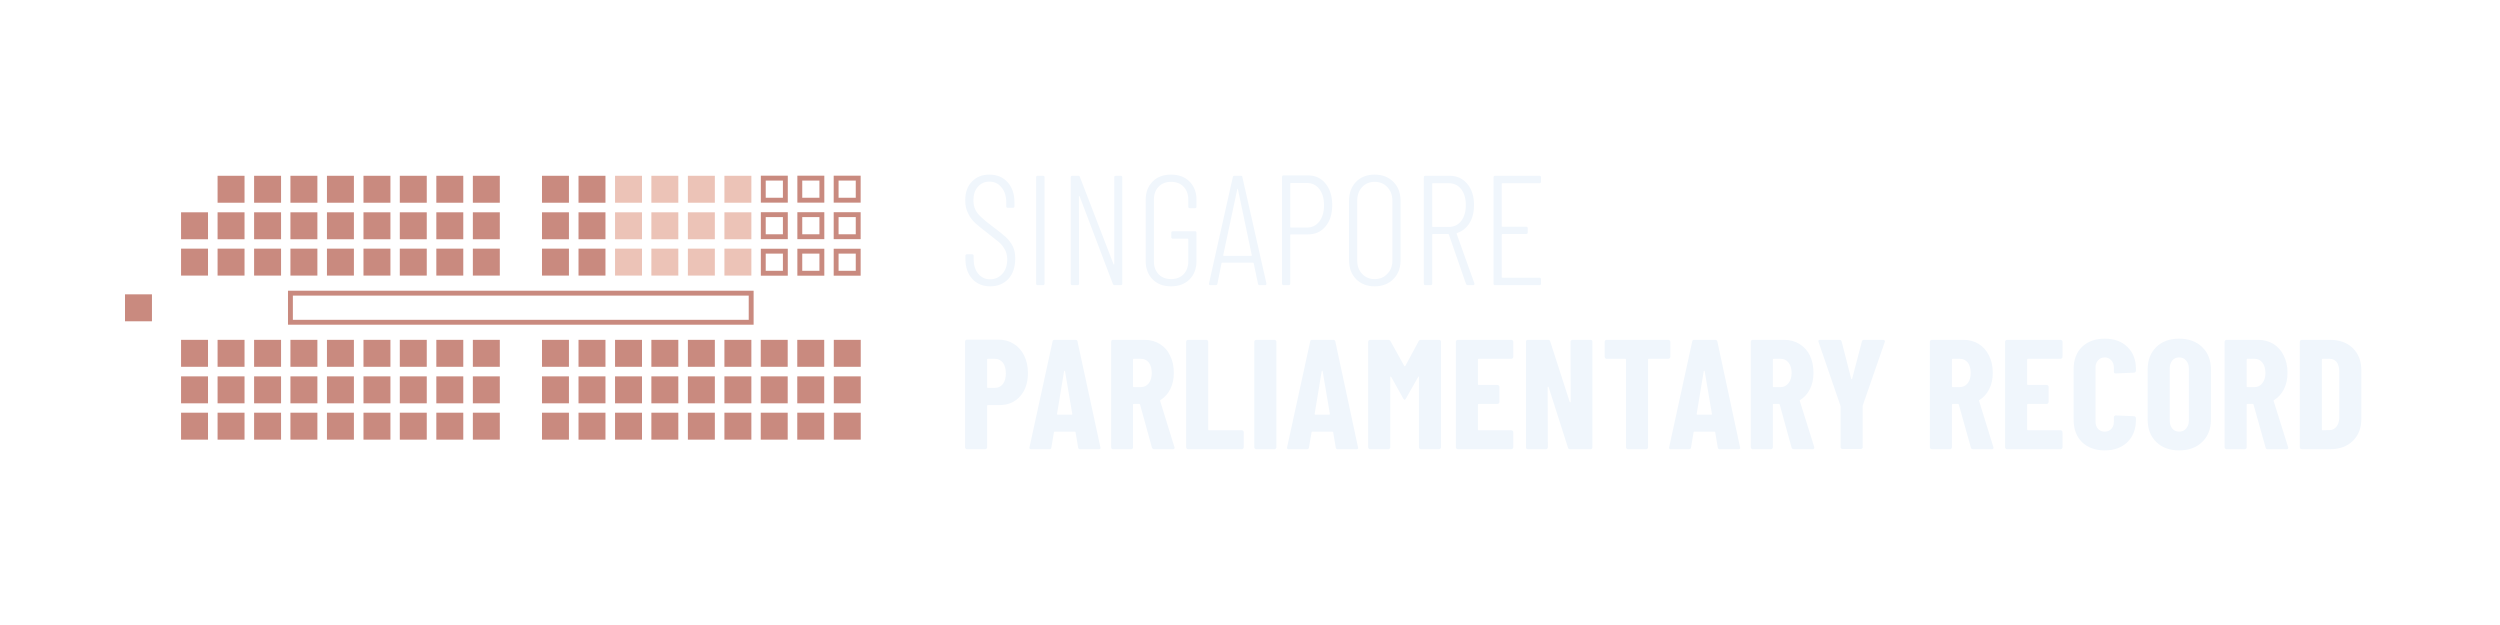
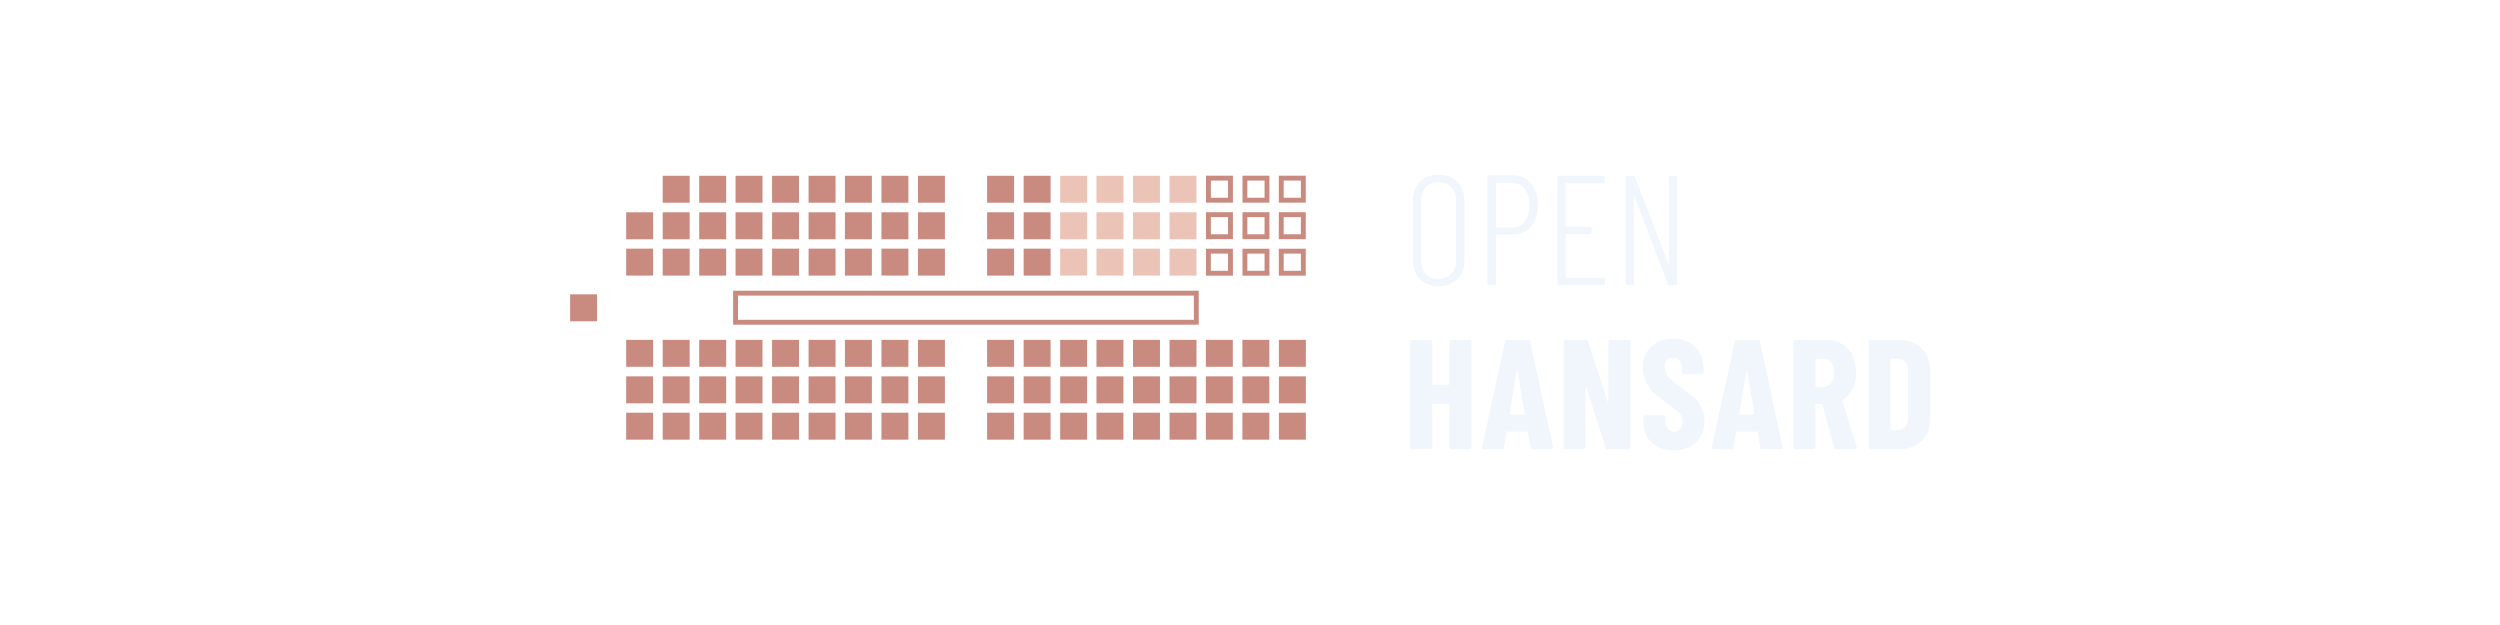
- <svg xmlns="http://www.w3.org/2000/svg" width="1280" height="320" viewBox="0 0 1280 320" role="img" aria-label="Singapore Parliamentary Record">
-   <path fill="#c98a7f" d="M92.7 174h13.8v13.8h-13.8zM92.7 192.7h13.8v13.8h-13.8zM92.7 211.3h13.8v13.8h-13.8zM111.4 174h13.8v13.8h-13.8zM111.4 192.7h13.8v13.8h-13.8zM111.4 211.3h13.8v13.8h-13.8zM130.1 174h13.8v13.8h-13.8zM130.1 192.7h13.8v13.8h-13.8zM130.1 211.3h13.8v13.8h-13.8zM148.7 174h13.8v13.8h-13.8zM148.7 192.7h13.8v13.8h-13.8zM148.7 211.3h13.8v13.8h-13.8zM167.4 174h13.8v13.8h-13.8zM167.4 192.7h13.8v13.8h-13.8zM167.4 211.3h13.8v13.8h-13.8zM186.1 174h13.8v13.8h-13.8zM186.1 192.7h13.8v13.8h-13.8zM186.1 211.3h13.8v13.8h-13.8zM204.7 174h13.8v13.8h-13.8zM204.7 192.7h13.8v13.8h-13.8zM204.7 211.3h13.8v13.8h-13.8zM223.4 174h13.8v13.8h-13.8zM223.4 192.7h13.8v13.8h-13.8zM223.4 211.3h13.8v13.8h-13.8zM242.1 174h13.8v13.8h-13.8zM242.1 192.7h13.8v13.8h-13.8zM242.1 211.3h13.8v13.8h-13.8zM277.5 174h13.8v13.8h-13.8zM277.5 192.7h13.8v13.8h-13.8zM277.5 211.3h13.8v13.8h-13.8zM296.2 174h13.8v13.8h-13.8zM296.2 192.7h13.8v13.8h-13.8zM296.2 211.3h13.8v13.8h-13.8zM314.9 174h13.8v13.8h-13.8zM314.9 192.7h13.8v13.8h-13.8zM314.9 211.3h13.8v13.8h-13.8zM333.5 174h13.8v13.8h-13.8zM333.5 192.7h13.8v13.8h-13.8zM333.5 211.3h13.8v13.8h-13.8zM352.2 174h13.8v13.8h-13.8zM352.2 192.7h13.8v13.8h-13.8zM352.2 211.3h13.8v13.8h-13.8zM370.9 174h13.8v13.8h-13.8zM370.9 192.7h13.8v13.8h-13.8zM370.9 211.3h13.8v13.8h-13.8zM389.5 174h13.8v13.8h-13.8zM389.5 192.7h13.8v13.8h-13.8zM389.5 211.3h13.8v13.8h-13.8zM408.2 174h13.8v13.8h-13.8zM408.2 192.7h13.8v13.8h-13.8zM408.2 211.3h13.8v13.8h-13.8zM426.9 174h13.8v13.8h-13.8zM426.9 192.7h13.8v13.8h-13.8zM426.9 211.3h13.8v13.8h-13.8zM296.2 127.3h13.8v13.8h-13.8zM296.2 108.7h13.8v13.8h-13.8zM296.2 90h13.8v13.8h-13.8zM277.5 127.3h13.8v13.8h-13.8zM277.5 108.7h13.8v13.8h-13.8zM277.5 90h13.8v13.8h-13.8zM242.1 127.3h13.8v13.8h-13.8zM242.1 108.7h13.8v13.8h-13.8zM242.1 90h13.8v13.8h-13.8zM223.4 127.3h13.8v13.8h-13.8zM223.4 108.7h13.8v13.8h-13.8zM223.4 90h13.8v13.8h-13.8zM204.7 127.3h13.8v13.8h-13.8zM204.7 108.7h13.8v13.8h-13.8zM204.7 90h13.8v13.8h-13.8zM186.1 127.3h13.8v13.8h-13.8zM186.1 108.7h13.8v13.8h-13.8zM186.1 90h13.8v13.8h-13.8zM167.4 127.3h13.8v13.8h-13.8zM167.4 108.7h13.8v13.8h-13.8zM167.4 90h13.8v13.8h-13.8zM148.7 127.3h13.8v13.8h-13.8zM148.7 108.7h13.8v13.8h-13.8zM148.7 90h13.8v13.8h-13.8zM130.1 127.3h13.8v13.8h-13.8zM130.1 108.7h13.8v13.8h-13.8zM130.1 90h13.8v13.8h-13.8zM111.4 127.3h13.8v13.8h-13.8zM111.4 108.7h13.8v13.8h-13.8zM111.4 90h13.8v13.8h-13.8zM92.7 127.3h13.8v13.8h-13.8zM92.7 108.7h13.8v13.8h-13.8zM64 150.7h13.8v13.8h-13.8z" />
-   <path fill="#ecc3b7" d="M370.9 127.3h13.8v13.8h-13.8zM370.9 108.7h13.8v13.8h-13.8zM370.9 90h13.8v13.8h-13.8zM352.2 127.3h13.8v13.8h-13.8zM352.2 108.7h13.8v13.8h-13.8zM352.2 90h13.8v13.8h-13.8zM333.5 127.3h13.8v13.8h-13.8zM333.5 108.7h13.8v13.8h-13.8zM333.5 90h13.8v13.8h-13.8zM314.9 127.3h13.8v13.8h-13.8zM314.9 108.7h13.8v13.8h-13.8zM314.9 90h13.8v13.8h-13.8z" />
-   <path fill="none" stroke="#c98a7f" stroke-width="2.5" d="M428.1 128.6h11.3v11.3h-11.3zM428.1 109.9h11.3v11.3h-11.3zM428.1 91.2h11.3v11.3h-11.3zM409.5 128.6h11.3v11.3h-11.3zM409.5 109.9h11.3v11.3h-11.3zM409.5 91.2h11.3v11.3h-11.3zM390.8 128.6h11.3v11.3h-11.3zM390.8 109.9h11.3v11.3h-11.3zM390.8 91.2h11.3v11.3h-11.3z" />
-   <rect x="148.7" y="150.1" width="235.9" height="14.9" fill="none" stroke="#c98a7f" stroke-width="2.5" />
-   <path fill="#f0f6fc" d="M494.3 132.6l0-1.6q0-.8.8-.8l2.6 0q.8 0 .8.8l0 1.5q0 4.7 2.3 7.6q2.4 2.9 6.1 2.9q3.8 0 6.3-2.8q2.5-2.8 2.5-7.3q0-3-1.2-5.1q-1.2-2.2-3-3.8q-1.8-1.5-5.8-4.6q-4.2-3.2-6.4-5.2q-2.2-2-3.6-4.9q-1.5-2.8-1.5-6.7q0-6.2 3.5-9.7q3.4-3.5 8.8-3.5q5.9 0 9.4 3.9q3.5 3.9 3.5 10.3l0 2q0 .8-.8.8l-2.6 0q-.8 0-.8-.8l0-2q0-4.7-2.4-7.6q-2.3-3-6.3-3q-3.5 0-5.8 2.6q-2.3 2.5-2.3 7q0 2.8 1 4.8q1 2 2.9 3.7q1.8 1.8 5.7 4.7q4.7 3.5 7 5.6q2.3 2.2 3.6 4.8q1.2 2.5 1.2 6.1q0 6.6-3.5 10.5q-3.6 3.8-9.3 3.8q-5.7 0-9.2-3.8q-3.5-3.9-3.5-10.2zm36.2 12.6l0-54.4q0-.8.8-.8l2.7 0q.8 0 .8.8l0 54.4q0 .8-.8.8l-2.7 0q-.8 0-.8-.8zm40.8-55.2l2.5 0q.8 0 .8.8l0 54.4q0 .8-.8.8l-3.1 0q-.6 0-.9-.6l-17-44.8q-.1-.3-.3-.2q-.1 0-.1.2l.1 44.6q0 .8-.8.8l-2.7 0q-.8 0-.8-.8l0-54.4q0-.8.8-.8l3.1 0q.6 0 .8.6l17.2 44.6q0 .2.2.2q.2 0 .2-.3l0-44.3q0-.8.8-.8zm15.3 43.7l0-31.4q0-5.8 3.6-9.4q3.5-3.5 9.4-3.5q5.8 0 9.4 3.5q3.6 3.6 3.6 9.4l0 3.5q0 .8-.8.8l-2.6 0q-.8 0-.8-.8l0-3.6q0-4.1-2.4-6.6q-2.4-2.5-6.4-2.5q-4 0-6.4 2.5q-2.4 2.5-2.4 6.6l0 31.6q0 4.1 2.4 6.6q2.4 2.5 6.4 2.5q4 0 6.4-2.5q2.4-2.5 2.4-6.6l0-11.3q0-.3-.3-.3l-7.6 0q-.8 0-.8-.8l0-2.2q0-.8.8-.8l11.3 0q.8 0 .8.8l0 14.5q0 5.8-3.6 9.4q-3.6 3.5-9.4 3.5q-5.9 0-9.4-3.5q-3.6-3.6-3.6-9.4zm57.5 11.6l-2.2-10.5q0-.2-.1-.2q-.1-.1-.3-.1l-15.7 0q-.1 0-.3.1q-.1 0-.1.2l-2.1 10.5q-.1.7-.9.7l-2.7 0q-.4 0-.6-.2q-.2-.3-.1-.7l12.2-54.4q.1-.7.9-.7l3.2 0q.8 0 .8.7l12.3 54.4l0 .2q0 .7-.7.7l-2.8 0q-.7 0-.8-.7zm-17.6-14.3l14.2 0q.2 0 .2-.4l-7.1-33.8q-.1-.2-.1-.2q-.1 0-.2.2l-7.2 33.8q0 .4.2.4zm55.6-26q0 6.8-3.4 10.9q-3.4 4.1-8.9 4.1l-8.9 0q-.3 0-.3.3l0 24.9q0 .8-.8.8l-2.6 0q-.8 0-.8-.8l0-54.6q0-.8.8-.8l12.5 0q5.6 0 9 4.2q3.4 4.2 3.4 11zm-4.2.1q0-5.2-2.4-8.3q-2.4-3.1-6.3-3.1l-8.3 0q-.3 0-.3.3l0 22.2q0 .3.3.3l8.3 0q3.9 0 6.3-3.1q2.4-3.2 2.4-8.3zm12.8 28.1l0-30.3q0-6.1 3.6-9.8q3.6-3.7 9.5-3.7q5.9 0 9.6 3.7q3.7 3.7 3.7 9.8l0 30.3q0 6-3.7 9.7q-3.7 3.7-9.6 3.7q-5.8 0-9.5-3.7q-3.6-3.7-3.6-9.7zm22.2.2l0-30.7q0-4.2-2.6-6.9q-2.5-2.7-6.5-2.7q-3.9 0-6.4 2.7q-2.5 2.7-2.5 6.9l0 30.7q0 4.2 2.5 6.8q2.5 2.7 6.4 2.7q4 0 6.5-2.7q2.6-2.6 2.6-6.8zm37.7 12l-8.8-25.4q-.1-.2-.3-.2l-7.9 0q-.3 0-.3.3l0 25.1q0 .8-.8.8l-2.7 0q-.8 0-.8-.8l0-54.4q0-.8.8-.8l12.4 0q5.6 0 9.1 4.2q3.4 4.1 3.4 10.8q0 5.4-2.3 9.2q-2.3 3.7-6.3 5.1q-.4.1-.3.4l9.1 25.4l0 .3q0 .6-.7.6l-2.6 0q-.7 0-1-.6zm-17.3-51.3l0 21.8q0 .3.3.3l8.1 0q4 0 6.4-3q2.4-3.1 2.4-8.2q0-5.1-2.4-8.2q-2.4-3-6.4-3l-8.1 0q-.3 0-.3.3zm54.9-.3l-18.9 0q-.4 0-.4.3l0 21.7q0 .3.4.3l12.1 0q.8 0 .8.8l0 2.1q0 .8-.8.8l-12.1 0q-.4 0-.4.4l0 21.7q0 .3.4.3l18.9 0q.8 0 .8.8l0 2.2q0 .8-.8.8l-22.7 0q-.8 0-.8-.8l0-54.4q0-.8.8-.8l22.7 0q.8 0 .8.8l0 2.2q0 .8-.8.8zM526.3 191q0 7.4-4 11.9q-4 4.5-10.5 4.5l-6 0q-.4 0-.4.4l0 21.2q0 .4-.3.7q-.2.3-.6.3l-9.4 0q-.4 0-.7-.3q-.3-.3-.3-.7l0-54.1q0-.4.3-.7q.3-.3.7-.3l16.2 0q4.4 0 7.8 2.2q3.4 2.1 5.3 6q1.9 3.9 1.9 8.9zm-11.3.2q0-3.5-1.5-5.5q-1.6-2-4.2-2l-3.5 0q-.4 0-.4.4l0 14.1q0 .4.4.4l3.5 0q2.6 0 4.2-2q1.5-2 1.5-5.4zm37 37.9l-1.3-7.7q0-.4-.5-.4l-10.1 0q-.5 0-.5.4l-1.3 7.7q-.1.9-1 .9l-9.4 0q-1 0-.8-1l11.8-54.1q.1-.9 1-.9l10.8 0q.9 0 1 .9l11.7 54.1l.1.3q0 .7-.9.7l-9.6 0q-.9 0-1-.9zm-10.5-16.8l7.2 0q.4 0 .3-.4l-3.7-21.8q-.1-.3-.3-.3q-.1 0-.2.3l-3.6 21.8q0 .4.3.4zm48.3 16.9l-6.1-22.1q-.2-.3-.4-.3l-2.8 0q-.4 0-.4.4l0 21.8q0 .4-.2.7q-.3.3-.7.3l-9.4 0q-.4 0-.7-.3q-.2-.3-.2-.7l0-54q0-.4.2-.7q.3-.3.7-.3l16.2 0q4.4 0 7.8 2.1q3.5 2.1 5.3 6q1.9 3.8 1.9 8.8q0 4.7-1.8 8.3q-1.8 3.6-5 5.6q-.1.1-.2.2q-.1.1 0 .3l7.3 23.6l.1.3q0 .8-.9.8l-9.6 0q-.8 0-1.1-.8zm-9.7-45.1l0 13.7q0 .4.4.4l3.6 0q2.5 0 4.1-2q1.5-2 1.5-5.2q0-3.4-1.5-5.4q-1.6-1.9-4.1-1.9l-3.6 0q-.4 0-.4.4zm27.2 44.9l0-54q0-.4.3-.7q.3-.3.7-.3l9.4 0q.4 0 .6.3q.3.3.3.7l0 44.9q0 .4.4.4l16.8 0q.4 0 .7.3q.3.3.3.7l0 7.7q0 .4-.3.7q-.3.3-.7.3l-27.5 0q-.4 0-.7-.3q-.3-.3-.3-.7zm34.9 0l0-54q0-.4.3-.7q.3-.3.7-.3l9.3 0q.4 0 .7.3q.3.3.3.7l0 54q0 .4-.3.7q-.3.3-.7.3l-9.3 0q-.4 0-.7-.3q-.3-.3-.3-.7zm41.7.1l-1.3-7.7q0-.4-.5-.4l-10.1 0q-.5 0-.5.4l-1.3 7.7q-.1.9-1 .9l-9.4 0q-1 0-.8-1l11.8-54.1q.1-.9 1-.9l10.8 0q.9 0 1.1.9l11.6 54.1l.1.3q0 .7-.9.7l-9.6 0q-.9 0-1-.9zm-10.5-16.8l7.2 0q.4 0 .3-.4l-3.7-21.8q-.1-.3-.3-.3q-.1 0-.2.3l-3.6 21.8q0 .4.3.4zm54.2-38.3l9.3 0q.4 0 .6.3q.3.3.3.7l0 54q0 .4-.3.7q-.2.3-.6.3l-9.4 0q-.4 0-.7-.3q-.3-.3-.3-.7l0-35.9q0-.3-.1-.3q-.2 0-.3.2l-6.3 11.1q-.4.6-.6.6q-.3 0-.7-.6l-6.2-11.1q-.2-.2-.3-.2q-.2 0-.2.3l0 35.9q0 .4-.3.7q-.2.3-.6.3l-9.4 0q-.4 0-.7-.3q-.3-.3-.3-.7l0-54q0-.4.3-.7q.3-.3.7-.3l9.2 0q.8 0 1.2.6l7.1 12.8q.3.3.5 0l6.9-12.8q.3-.6 1.2-.6zm46.2 9.7l-16.7 0q-.4 0-.4.4l0 12.6q0 .4.4.4l9.6 0q.4 0 .7.3q.3.3.3.7l0 7.7q0 .4-.3.7q-.3.3-.7.3l-9.6 0q-.4 0-.4.4l0 12.7q0 .4.4.4l16.7 0q.4 0 .7.3q.3.3.3.7l0 7.7q0 .4-.3.7q-.3.3-.7.3l-27.4 0q-.4 0-.7-.3q-.3-.3-.3-.7l0-54q0-.4.3-.7q.3-.3.7-.3l27.4 0q.4 0 .7.3q.3.3.3.7l0 7.7q0 .4-.3.7q-.3.3-.7.3zm31.3-9.7l9.3 0q.4 0 .7.3q.2.3.2.7l0 54q0 .4-.2.7q-.3.3-.7.3l-10.6 0q-.8 0-1-.8l-9.9-31q-.1-.2-.3-.2q-.2.1-.2.3l.1 30.7q0 .4-.3.7q-.3.3-.7.3l-9.3 0q-.4 0-.7-.3q-.2-.3-.2-.7l0-54q0-.4.2-.7q.3-.3.7-.3l10.5 0q.8 0 1 .8l10 31q.1.2.3.2q.2-.1.2-.3l-.1-30.7q0-.4.3-.7q.3-.3.7-.3zm50.1 1l0 7.7q0 .4-.3.7q-.3.3-.7.3l-10 0q-.4 0-.4.4l0 44.9q0 .4-.3.7q-.2.3-.6.3l-9.4 0q-.4 0-.7-.3q-.3-.3-.3-.7l0-44.9q0-.4-.4-.4l-9.6 0q-.4 0-.6-.3q-.3-.3-.3-.7l0-7.7q0-.4.3-.7q.2-.3.6-.3l31.7 0q.4 0 .7.3q.3.3.3.7zm24.3 54.1l-1.3-7.7q0-.4-.5-.4l-10.1 0q-.5 0-.5.4l-1.3 7.7q-.1.9-1 .9l-9.4 0q-1 0-.8-1l11.8-54.1q.1-.9 1-.9l10.8 0q.9 0 1.1.9l11.6 54.1l.1.3q0 .7-.9.7l-9.6 0q-.9 0-1-.9zm-10.5-16.8l7.2 0q.4 0 .3-.4l-3.7-21.8q-.1-.3-.3-.3q-.1 0-.2.3l-3.6 21.8q0 .4.3.4zm48.3 16.9l-6.1-22.1q-.2-.3-.4-.3l-2.7 0q-.4 0-.4.4l0 21.8q0 .4-.3.7q-.3.3-.7.3l-9.4 0q-.4 0-.6-.3q-.3-.3-.3-.7l0-54q0-.4.3-.7q.2-.3.6-.3l16.2 0q4.4 0 7.8 2.1q3.5 2.1 5.4 6q1.8 3.8 1.8 8.8q0 4.7-1.8 8.3q-1.8 3.6-5 5.6q-.1.1-.2.2q-.1.1 0 .3l7.4 23.6l0 .3q0 .8-.8.8l-9.6 0q-.9 0-1.2-.8zm-9.6-45.1l0 13.7q0 .4.4.4l3.6 0q2.4 0 4-2q1.6-2 1.6-5.2q0-3.4-1.6-5.4q-1.6-1.9-4-1.9l-3.6 0q-.4 0-.4.4zm34.7 44.9l0-20.8l-.1-.5l-11.2-32.6q-.1-.1-.1-.4q0-.7.9-.7l9.8 0q.9 0 1.2.8l4.9 19.1q.1.3.3.3q.1 0 .2-.3l5-19.1q.2-.8 1.1-.8l9.8 0q.5 0 .7.3q.3.3.1.8l-11.3 32.6l0 .5l0 20.8q0 .4-.3.6q-.3.3-.7.3l-9.4 0q-.4 0-.6-.3q-.3-.2-.3-.6zm66.7.2l-6.2-22.1q-.1-.3-.4-.3l-2.7 0q-.4 0-.4.4l0 21.8q0 .4-.3.7q-.2.3-.6.3l-9.4 0q-.4 0-.7-.3q-.3-.3-.3-.7l0-54q0-.4.3-.7q.3-.3.7-.3l16.2 0q4.4 0 7.8 2.1q3.4 2.1 5.3 6q1.9 3.8 1.9 8.8q0 4.7-1.8 8.3q-1.8 3.6-5 5.6q-.2.1-.2.2q-.1.1 0 .3l7.3 23.6l.1.3q0 .8-.9.8l-9.6 0q-.9 0-1.1-.8zm-9.7-45.1l0 13.7q0 .4.4.4l3.6 0q2.5 0 4.1-2q1.5-2 1.5-5.2q0-3.4-1.5-5.4q-1.6-1.9-4.1-1.9l-3.6 0q-.4 0-.4.4zm55.6-.4l-16.7 0q-.4 0-.4.4l0 12.6q0 .4.4.4l9.6 0q.4 0 .7.3q.3.3.3.7l0 7.7q0 .4-.3.7q-.3.3-.7.3l-9.6 0q-.4 0-.4.4l0 12.7q0 .4.4.4l16.7 0q.4 0 .7.3q.3.3.3.7l0 7.7q0 .4-.3.7q-.3.3-.7.3l-27.4 0q-.4 0-.7-.3q-.3-.3-.3-.7l0-54q0-.4.3-.7q.3-.3.7-.3l27.4 0q.4 0 .7.3q.3.3.3.7l0 7.7q0 .4-.3.7q-.3.3-.7.3zm6.7 31.2l0-25.9q0-7.2 4.3-11.4q4.4-4.2 11.6-4.2q7.3 0 11.6 4.2q4.4 4.2 4.4 11.4l0 .8q0 .4-.3.7q-.3.3-.7.3l-9.3.4q-1 0-1-.9l0-2.1q0-2.3-1.3-3.7q-1.3-1.5-3.4-1.5q-2.1 0-3.4 1.5q-1.3 1.4-1.3 3.7l0 27.6q0 2.4 1.3 3.8q1.3 1.4 3.4 1.4q2.1 0 3.4-1.4q1.3-1.4 1.3-3.8l0-2.1q0-.4.3-.7q.3-.3.7-.3l9.3.4q.4 0 .7.3q.3.3.3.7l0 .8q0 7.2-4.4 11.5q-4.4 4.2-11.6 4.2q-7.2 0-11.6-4.2q-4.3-4.3-4.3-11.5zm37.9-.1l0-25.6q0-7.2 4.4-11.5q4.4-4.3 11.7-4.3q7.4 0 11.8 4.3q4.5 4.3 4.5 11.5l0 25.6q0 7.2-4.5 11.5q-4.4 4.3-11.8 4.3q-7.3 0-11.7-4.3q-4.4-4.3-4.4-11.5zm21.1.5l0-26.6q0-2.5-1.4-4.1q-1.3-1.6-3.6-1.6q-2.2 0-3.5 1.6q-1.3 1.6-1.3 4.1l0 26.6q0 2.5 1.3 4.1q1.3 1.6 3.5 1.6q2.3 0 3.6-1.6q1.4-1.6 1.4-4.1zm39.3 13.9l-6.2-22.1q-.1-.3-.4-.3l-2.7 0q-.4 0-.4.4l0 21.8q0 .4-.3.7q-.3.3-.7.3l-9.3 0q-.4 0-.7-.3q-.3-.3-.3-.7l0-54q0-.4.3-.7q.3-.3.7-.3l16.1 0q4.4 0 7.9 2.1q3.4 2.1 5.3 6q1.9 3.8 1.9 8.8q0 4.7-1.8 8.3q-1.8 3.6-5 5.6q-.2.1-.3.2q0 .1 0 .3l7.4 23.6l.1.3q0 .8-.9.8l-9.6 0q-.9 0-1.1-.8zm-9.7-45.1l0 13.7q0 .4.4.4l3.6 0q2.5 0 4-2q1.6-2 1.6-5.2q0-3.4-1.6-5.4q-1.5-1.9-4-1.9l-3.6 0q-.4 0-.4.4zm27.2 44.9l0-54q0-.4.3-.7q.3-.3.7-.3l14.4 0q7.3 0 11.7 4.2q4.4 4.3 4.4 11.3l0 25q0 7-4.4 11.3q-4.4 4.2-11.7 4.2l-14.4 0q-.4 0-.7-.3q-.3-.3-.3-.7zm11.7-8.7l3.6-.1q2.1 0 3.5-1.8q1.4-1.8 1.4-4.6l0-23.6q0-3-1.3-4.8q-1.4-1.7-3.7-1.7l-3.5 0q-.4 0-.4.4l0 35.8q0 .4.4.4z" />
+ <svg xmlns="http://www.w3.org/2000/svg" width="1280" height="320" viewBox="0 0 1280 320" role="img" aria-label="Open Hansard">
+   <g transform="translate(227.9 0)">
+     <path fill="#c98a7f" d="M92.7 174h13.8v13.8h-13.8zM92.7 192.7h13.8v13.8h-13.8zM92.7 211.3h13.8v13.8h-13.8zM111.4 174h13.8v13.8h-13.8zM111.4 192.7h13.8v13.8h-13.8zM111.4 211.3h13.8v13.8h-13.8zM130.1 174h13.8v13.8h-13.8zM130.1 192.7h13.8v13.8h-13.8zM130.1 211.3h13.8v13.8h-13.8zM148.7 174h13.8v13.8h-13.8zM148.7 192.7h13.8v13.8h-13.8zM148.7 211.3h13.8v13.8h-13.8zM167.4 174h13.8v13.8h-13.8zM167.4 192.7h13.8v13.8h-13.8zM167.4 211.3h13.8v13.8h-13.8zM186.1 174h13.8v13.8h-13.8zM186.1 192.7h13.8v13.8h-13.8zM186.1 211.3h13.8v13.8h-13.8zM204.7 174h13.8v13.8h-13.8zM204.7 192.7h13.8v13.8h-13.8zM204.7 211.3h13.8v13.8h-13.8zM223.4 174h13.8v13.8h-13.8zM223.4 192.7h13.8v13.8h-13.8zM223.4 211.3h13.8v13.8h-13.8zM242.1 174h13.8v13.8h-13.8zM242.1 192.7h13.8v13.8h-13.8zM242.1 211.3h13.8v13.8h-13.8zM277.5 174h13.8v13.8h-13.8zM277.5 192.7h13.8v13.8h-13.8zM277.5 211.3h13.8v13.8h-13.8zM296.2 174h13.8v13.8h-13.8zM296.2 192.7h13.8v13.8h-13.8zM296.2 211.3h13.8v13.8h-13.8zM314.9 174h13.8v13.8h-13.8zM314.9 192.7h13.8v13.8h-13.8zM314.9 211.3h13.8v13.8h-13.8zM333.5 174h13.8v13.8h-13.8zM333.5 192.7h13.8v13.8h-13.8zM333.5 211.3h13.8v13.8h-13.8zM352.2 174h13.8v13.8h-13.8zM352.2 192.7h13.8v13.8h-13.8zM352.2 211.3h13.8v13.8h-13.8zM370.9 174h13.8v13.8h-13.8zM370.9 192.7h13.8v13.8h-13.8zM370.9 211.3h13.8v13.8h-13.8zM389.5 174h13.8v13.8h-13.8zM389.5 192.7h13.8v13.8h-13.8zM389.5 211.3h13.8v13.8h-13.8zM408.2 174h13.8v13.8h-13.8zM408.2 192.7h13.8v13.8h-13.8zM408.2 211.3h13.8v13.8h-13.8zM426.9 174h13.8v13.8h-13.8zM426.9 192.7h13.8v13.8h-13.8zM426.9 211.3h13.8v13.8h-13.8zM296.2 127.3h13.8v13.8h-13.8zM296.2 108.7h13.8v13.8h-13.8zM296.2 90h13.8v13.8h-13.8zM277.5 127.3h13.8v13.8h-13.8zM277.5 108.7h13.8v13.8h-13.8zM277.5 90h13.8v13.8h-13.8zM242.1 127.3h13.8v13.8h-13.8zM242.1 108.7h13.8v13.8h-13.8zM242.1 90h13.8v13.8h-13.8zM223.4 127.3h13.8v13.8h-13.8zM223.4 108.7h13.8v13.8h-13.8zM223.4 90h13.8v13.8h-13.8zM204.7 127.3h13.8v13.8h-13.8zM204.7 108.7h13.8v13.8h-13.8zM204.7 90h13.8v13.8h-13.8zM186.1 127.3h13.8v13.8h-13.8zM186.1 108.7h13.8v13.8h-13.8zM186.1 90h13.8v13.8h-13.8zM167.4 127.3h13.8v13.8h-13.8zM167.4 108.7h13.8v13.8h-13.8zM167.4 90h13.8v13.8h-13.8zM148.7 127.3h13.8v13.8h-13.8zM148.7 108.7h13.8v13.8h-13.8zM148.7 90h13.8v13.8h-13.8zM130.1 127.3h13.8v13.8h-13.8zM130.1 108.7h13.8v13.8h-13.8zM130.1 90h13.8v13.8h-13.8zM111.4 127.3h13.8v13.8h-13.8zM111.4 108.7h13.8v13.8h-13.8zM111.4 90h13.8v13.8h-13.8zM92.7 127.3h13.8v13.8h-13.8zM92.7 108.7h13.8v13.8h-13.8zM64 150.7h13.8v13.8h-13.8z" />
+     <path fill="#ecc3b7" d="M370.9 127.3h13.8v13.8h-13.8zM370.9 108.7h13.8v13.8h-13.8zM370.9 90h13.8v13.8h-13.8zM352.2 127.3h13.8v13.8h-13.8zM352.2 108.7h13.8v13.8h-13.8zM352.2 90h13.8v13.8h-13.8zM333.5 127.3h13.8v13.8h-13.8zM333.5 108.7h13.8v13.8h-13.8zM333.5 90h13.8v13.8h-13.8zM314.9 127.3h13.8v13.8h-13.8zM314.9 108.7h13.8v13.8h-13.8zM314.9 90h13.8v13.8h-13.8z" />
+     <path fill="none" stroke="#c98a7f" stroke-width="2.5" d="M428.1 128.6h11.3v11.3h-11.3zM428.1 109.9h11.3v11.3h-11.3zM428.1 91.2h11.3v11.3h-11.3zM409.5 128.6h11.3v11.3h-11.3zM409.5 109.9h11.3v11.3h-11.3zM409.5 91.2h11.3v11.3h-11.3zM390.8 128.6h11.3v11.3h-11.3zM390.8 109.9h11.3v11.3h-11.3zM390.8 91.2h11.3v11.3h-11.3z" />
+     <rect x="148.7" y="150.1" width="235.9" height="14.9" fill="none" stroke="#c98a7f" stroke-width="2.5" />
+     <path fill="#f0f6fc" d="M495.5 133.2V102.9Q495.5 96.8 499.1 93.1Q502.7 89.4 508.6 89.4Q514.5 89.4 518.2 93.1Q521.9 96.8 521.9 102.9V133.2Q521.9 139.2 518.2 142.9Q514.5 146.6 508.6 146.6Q502.8 146.6 499.1 142.9Q495.5 139.2 495.5 133.2ZM517.6 133.4V102.7Q517.6 98.5 515.1 95.8Q512.6 93.1 508.6 93.1Q504.7 93.1 502.2 95.8Q499.7 98.5 499.7 102.7V133.4Q499.7 137.6 502.2 140.2Q504.7 142.9 508.6 142.9Q512.6 142.9 515.1 140.2Q517.6 137.6 517.6 133.4ZM559.5 105Q559.5 111.8 556.1 115.9Q552.7 120 547.2 120H538.3Q538 120 538 120.3V145.2Q538 146 537.2 146H534.5Q533.7 146 533.7 145.2V90.6Q533.7 89.8 534.5 89.8H547Q552.6 89.8 556 94Q559.5 98.2 559.5 105ZM555.2 105.1Q555.2 99.9 552.8 96.8Q550.4 93.7 546.5 93.7H538.3Q538 93.7 538 94V116.2Q538 116.5 538.3 116.5H546.5Q550.4 116.5 552.8 113.4Q555.2 110.2 555.2 105.1ZM593 93.8H574Q573.7 93.8 573.7 94.1V115.8Q573.7 116.1 574 116.1H586.2Q587 116.1 587 116.9V119Q587 119.8 586.2 119.8H574Q573.7 119.8 573.7 120.2V141.9Q573.7 142.2 574 142.2H593Q593.8 142.2 593.8 143V145.2Q593.8 146 593 146H570.3Q569.5 146 569.5 145.2V90.8Q569.5 90 570.3 90H593Q593.8 90 593.8 90.8V93Q593.8 93.8 593 93.8ZM627.5 90H630Q630.8 90 630.8 90.8V145.2Q630.8 146 630 146H626.9Q626.3 146 626 145.4L609 100.6Q608.9 100.3 608.8 100.4Q608.6 100.4 608.6 100.6L608.7 145.2Q608.7 146 607.9 146H605.2Q604.4 146 604.4 145.2V90.8Q604.4 90 605.2 90H608.3Q608.9 90 609.2 90.6L626.3 135.2Q626.4 135.4 626.5 135.4Q626.7 135.4 626.7 135.1V90.8Q626.7 90 627.5 90ZM515.2 174H524.5Q524.9 174 525.2 174.3Q525.5 174.6 525.5 175V229Q525.5 229.4 525.2 229.7Q524.9 230 524.5 230H515.2Q514.8 230 514.5 229.7Q514.2 229.4 514.2 229V207.2Q514.2 206.8 513.8 206.8H505.8Q505.4 206.8 505.4 207.2V229Q505.4 229.4 505.1 229.7Q504.8 230 504.4 230H495.1Q494.7 230 494.4 229.7Q494.1 229.4 494.1 229V175Q494.1 174.6 494.4 174.3Q494.7 174 495.1 174H504.4Q504.8 174 505.1 174.3Q505.4 174.6 505.4 175V196.7Q505.4 197.1 505.8 197.1H513.8Q514.2 197.1 514.2 196.7V175Q514.2 174.6 514.5 174.3Q514.8 174 515.2 174ZM555.8 229.1 554.5 221.4Q554.5 221 554 221H543.9Q543.4 221 543.4 221.4L542.1 229.1Q542 230 541.1 230H531.7Q530.7 230 530.9 229L542.7 174.9Q542.8 174 543.7 174H554.5Q555.4 174 555.6 174.9L567.2 229L567.3 229.3Q567.3 230 566.4 230H556.8Q555.9 230 555.8 229.1ZM545.3 212.3H552.5Q552.9 212.3 552.8 211.9L549.1 190.1Q549 189.8 548.8 189.8Q548.7 189.8 548.6 190.1L545 211.9Q545 212.3 545.3 212.3ZM596.5 174H605.8Q606.2 174 606.5 174.3Q606.8 174.6 606.8 175V229Q606.8 229.4 606.5 229.7Q606.2 230 605.8 230H595.2Q594.4 230 594.2 229.2L584.3 198.2Q584.2 198 584 198Q583.8 198.1 583.8 198.3L583.9 229Q583.9 229.4 583.6 229.7Q583.3 230 582.9 230H573.6Q573.2 230 573 229.7Q572.7 229.4 572.7 229V175Q572.7 174.6 573 174.3Q573.2 174 573.6 174H584.1Q584.9 174 585.2 174.8L595.2 205.8Q595.2 206 595.4 206Q595.6 205.9 595.6 205.7L595.6 175Q595.6 174.6 595.8 174.3Q596.1 174 596.5 174ZM613.5 216V213.7Q613.5 213.3 613.8 213Q614 212.7 614.4 212.7H623.6Q624 212.7 624.3 213Q624.6 213.3 624.6 213.7V215.4Q624.6 217.9 625.9 219.4Q627.2 221 629.1 221Q631 221 632.3 219.5Q633.6 218.1 633.6 215.8Q633.6 213.4 632 211.6Q630.4 209.9 625.7 206.6Q621.7 203.7 619.2 201.4Q616.8 199.2 615 195.9Q613.2 192.6 613.2 188.3Q613.2 181.5 617.5 177.4Q621.7 173.4 628.7 173.4Q635.7 173.4 640 177.6Q644.3 181.8 644.3 188.7V190.6Q644.3 191 644 191.3Q643.7 191.6 643.3 191.6H634.1Q633.7 191.6 633.4 191.3Q633.2 191 633.2 190.6V188.5Q633.2 186 631.9 184.5Q630.7 183 628.7 183Q626.8 183 625.6 184.4Q624.4 185.8 624.4 188.3Q624.4 190.7 625.9 192.6Q627.4 194.4 631.9 197.7Q636.8 201.4 639.4 203.6Q641.9 205.9 643.3 208.7Q644.7 211.4 644.7 215.3Q644.7 222.3 640.4 226.5Q636 230.6 629 230.6Q624.4 230.6 620.8 228.8Q617.3 227 615.4 223.6Q613.5 220.3 613.5 216ZM673.4 229.1 672.1 221.4Q672.1 221 671.6 221H661.5Q661 221 661 221.4L659.7 229.1Q659.6 230 658.7 230H649.3Q648.3 230 648.5 229L660.3 174.9Q660.4 174 661.3 174H672.1Q673 174 673.2 174.9L684.8 229L684.9 229.3Q684.9 230 684 230H674.4Q673.5 230 673.4 229.1ZM662.9 212.3H670.1Q670.5 212.3 670.4 211.9L666.7 190.1Q666.6 189.8 666.4 189.8Q666.3 189.8 666.2 190.1L662.6 211.9Q662.6 212.3 662.9 212.3ZM711.2 229.2 705.1 207.1Q704.9 206.8 704.7 206.8H702Q701.6 206.8 701.6 207.2V229Q701.6 229.4 701.3 229.7Q701 230 700.6 230H691.2Q690.8 230 690.6 229.7Q690.3 229.4 690.3 229V175Q690.3 174.6 690.6 174.3Q690.8 174 691.2 174H707.4Q711.8 174 715.2 176.1Q718.7 178.2 720.6 182.1Q722.4 185.9 722.4 190.9Q722.4 195.6 720.6 199.2Q718.8 202.8 715.6 204.8Q715.5 204.9 715.4 205Q715.3 205.1 715.4 205.3L722.8 228.9L722.8 229.2Q722.8 230 722 230H712.4Q711.5 230 711.2 229.2ZM701.6 184.1V197.8Q701.6 198.2 702 198.2H705.6Q708 198.2 709.6 196.2Q711.2 194.2 711.2 191Q711.2 187.6 709.6 185.6Q708 183.7 705.6 183.7H702Q701.6 183.7 701.6 184.1ZM728.8 229V175Q728.8 174.6 729 174.3Q729.3 174 729.7 174H744.2Q751.5 174 755.9 178.2Q760.3 182.5 760.3 189.5V214.5Q760.3 221.5 755.9 225.8Q751.5 230 744.2 230H729.7Q729.3 230 729 229.7Q728.8 229.4 728.8 229ZM740.4 220.3 744 220.2Q746.2 220.2 747.6 218.4Q748.9 216.6 749 213.8V190.2Q749 187.2 747.6 185.4Q746.3 183.7 744 183.7H740.4Q740 183.7 740 184.1V219.9Q740 220.3 740.4 220.3Z" />
+   </g>
</svg>
